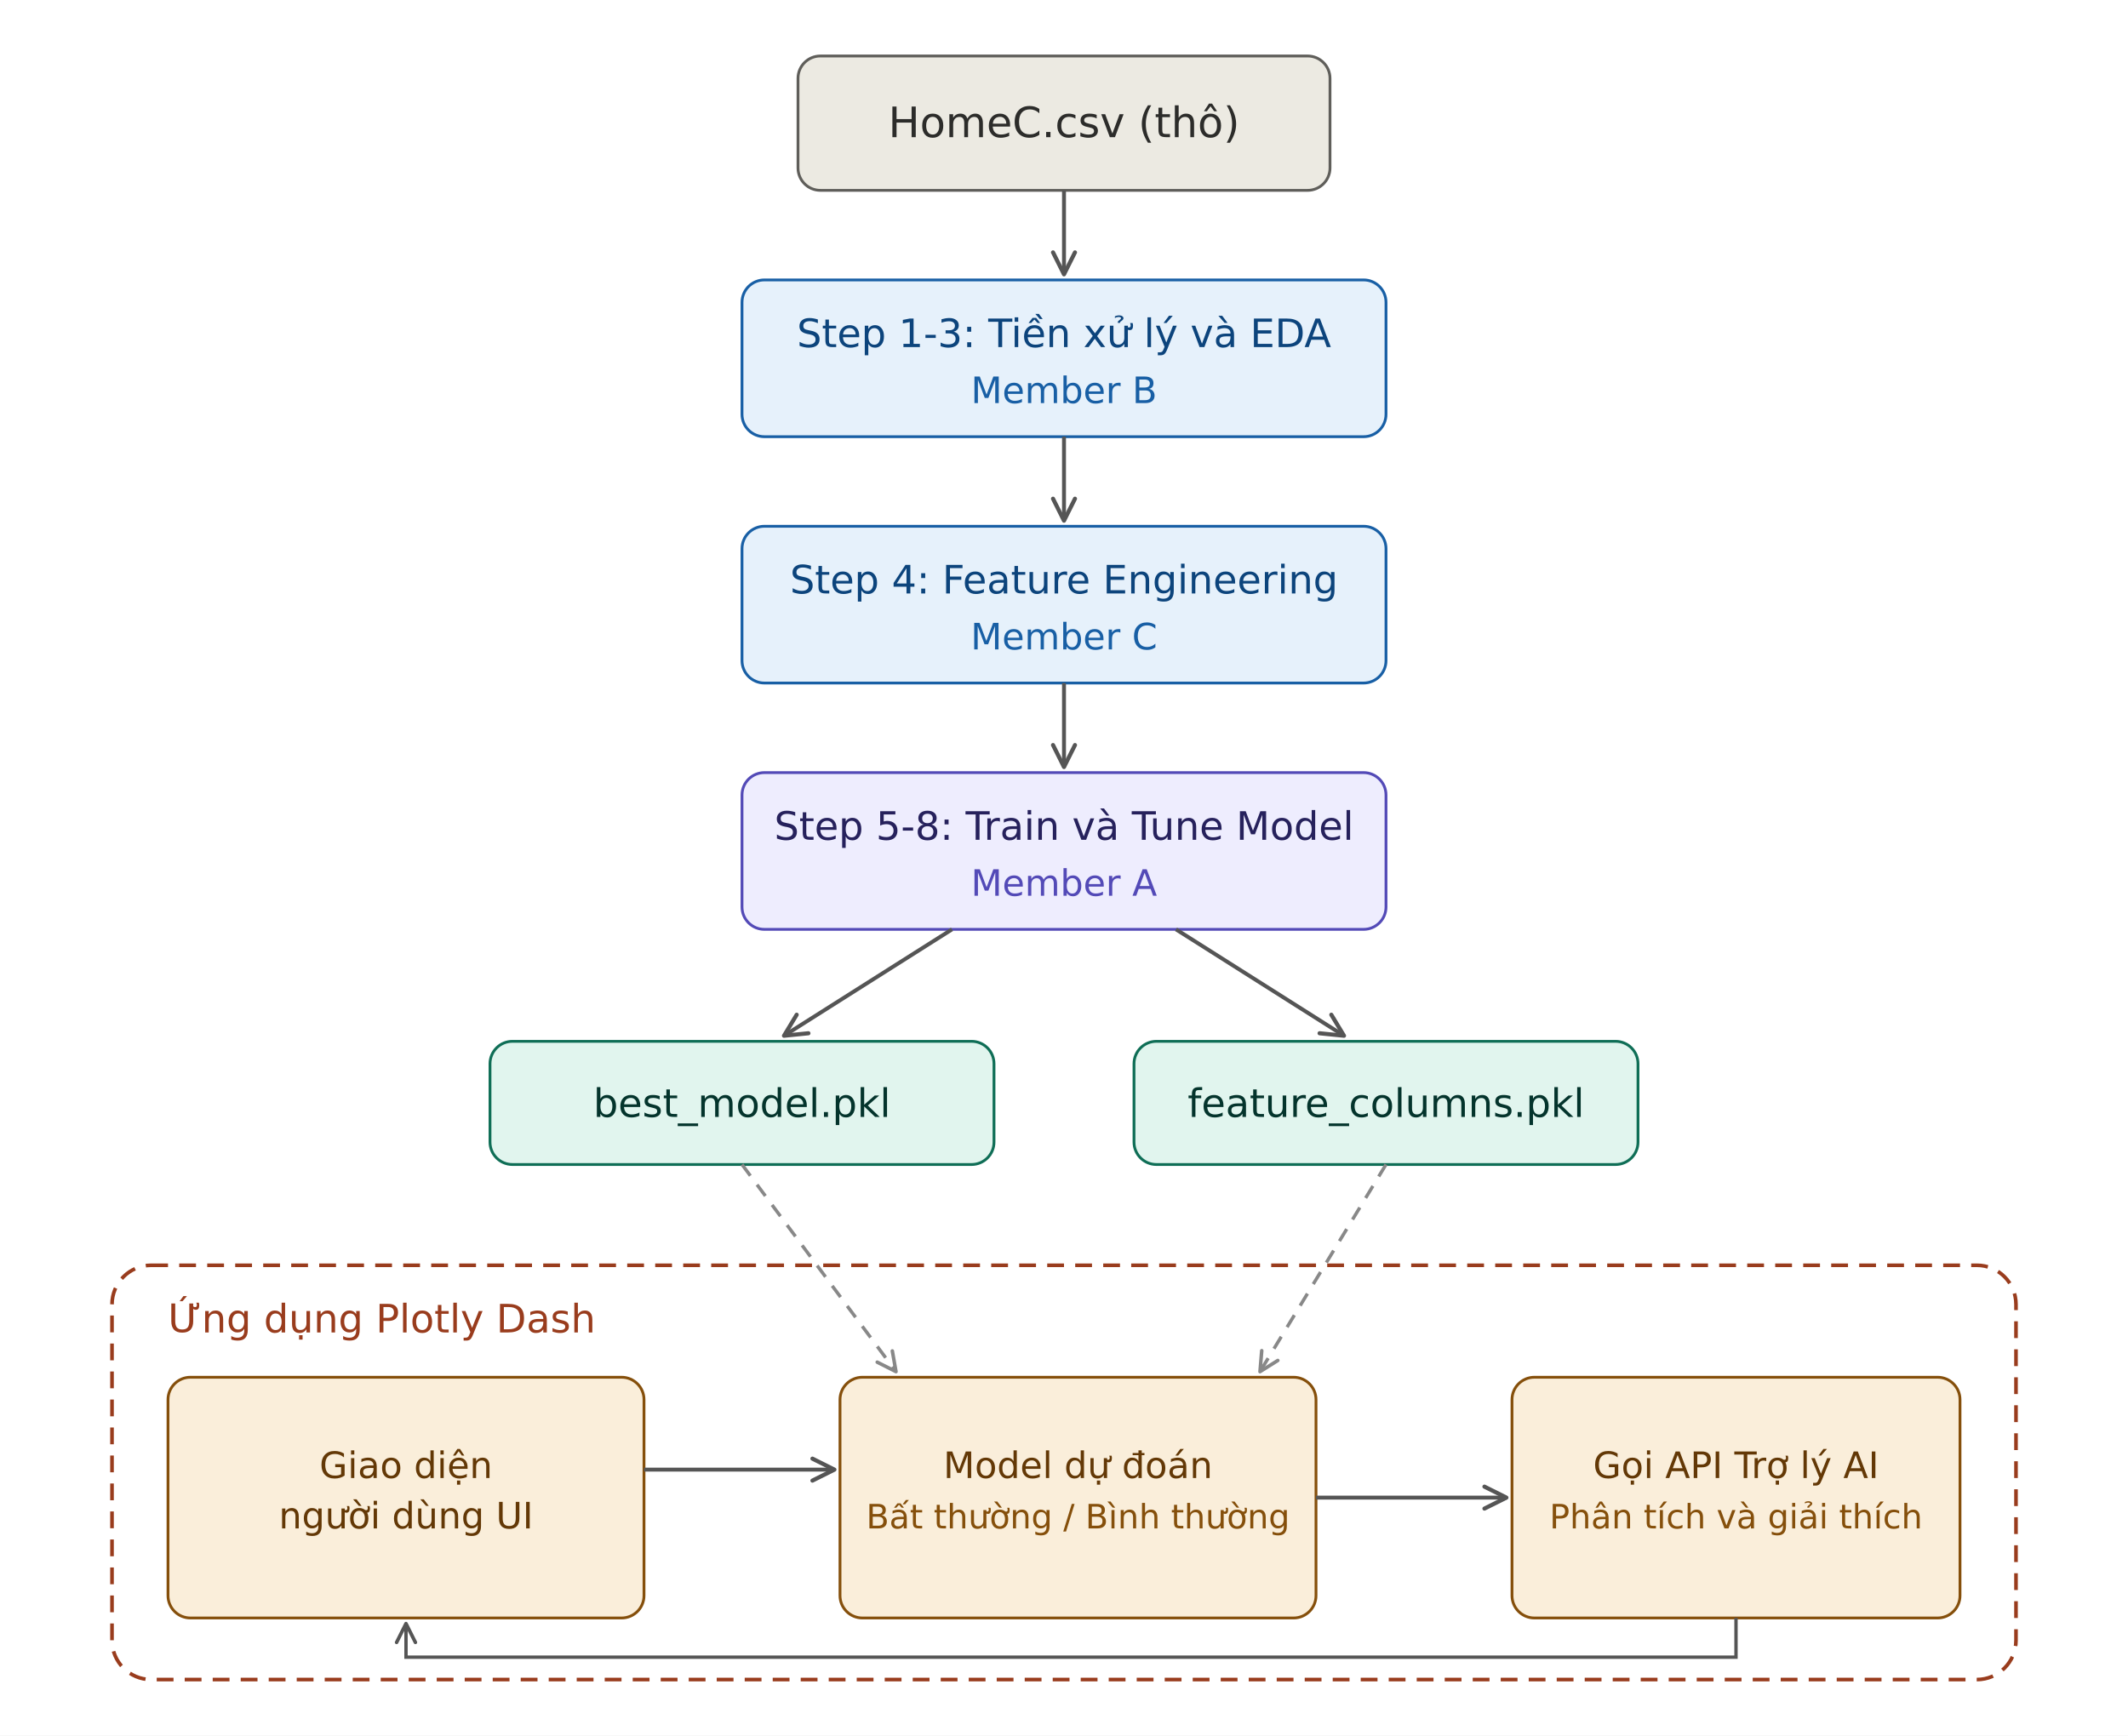
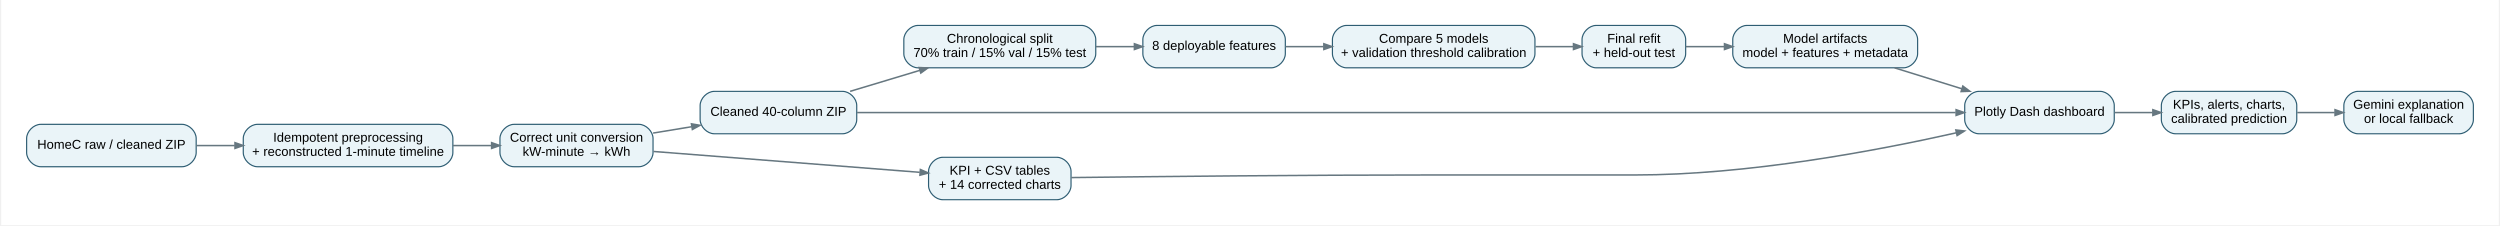
- <svg xmlns="http://www.w3.org/2000/svg" width="760" height="620" viewBox="0 0 760 620" font-family="DejaVu Sans, Arial, sans-serif">
-   <defs>
-     <marker id="arrow" viewBox="0 0 10 10" refX="9" refY="5" markerWidth="7" markerHeight="7" orient="auto-start-reverse">
-       <path d="M1 1 L9 5 L1 9" fill="none" stroke="#555" stroke-width="1.5" stroke-linecap="round" stroke-linejoin="round" />
-     </marker>
-     <marker id="arrowd" viewBox="0 0 10 10" refX="9" refY="5" markerWidth="7" markerHeight="7" orient="auto-start-reverse">
-       <path d="M1 1 L9 5 L1 9" fill="none" stroke="#888" stroke-width="1.5" stroke-linecap="round" stroke-linejoin="round" />
-     </marker>
-   </defs>
-   <rect x="0" y="0" width="760" height="620" fill="white" />
-   <rect x="285" y="20" width="190" height="48" rx="8" fill="#ECEAE2" stroke="#5F5E5A" stroke-width="1" />
-   <text x="380" y="49" text-anchor="middle" font-size="15" fill="#2C2C2A">HomeC.csv (thô)</text>
-   <rect x="265" y="100" width="230" height="56" rx="8" fill="#E6F1FB" stroke="#185FA5" stroke-width="1" />
-   <text x="380" y="124" text-anchor="middle" font-size="14" fill="#0C447C">Step 1-3: Tiền xử lý và EDA</text>
-   <text x="380" y="144" text-anchor="middle" font-size="13" fill="#185FA5">Member B</text>
-   <rect x="265" y="188" width="230" height="56" rx="8" fill="#E6F1FB" stroke="#185FA5" stroke-width="1" />
-   <text x="380" y="212" text-anchor="middle" font-size="14" fill="#0C447C">Step 4: Feature Engineering</text>
-   <text x="380" y="232" text-anchor="middle" font-size="13" fill="#185FA5">Member C</text>
-   <rect x="265" y="276" width="230" height="56" rx="8" fill="#EEEDFE" stroke="#534AB7" stroke-width="1" />
-   <text x="380" y="300" text-anchor="middle" font-size="14" fill="#26215C">Step 5-8: Train và Tune Model</text>
-   <text x="380" y="320" text-anchor="middle" font-size="13" fill="#534AB7">Member A</text>
-   <rect x="175" y="372" width="180" height="44" rx="8" fill="#E1F5EE" stroke="#0F6E56" stroke-width="1" />
-   <text x="265" y="399" text-anchor="middle" font-size="14" fill="#04342C">best_model.pkl</text>
-   <rect x="405" y="372" width="180" height="44" rx="8" fill="#E1F5EE" stroke="#0F6E56" stroke-width="1" />
-   <text x="495" y="399" text-anchor="middle" font-size="14" fill="#04342C">feature_columns.pkl</text>
-   <line x1="380" y1="68" x2="380" y2="98" stroke="#555" stroke-width="1.4" marker-end="url(#arrow)" />
-   <line x1="380" y1="156" x2="380" y2="186" stroke="#555" stroke-width="1.4" marker-end="url(#arrow)" />
-   <line x1="380" y1="244" x2="380" y2="274" stroke="#555" stroke-width="1.4" marker-end="url(#arrow)" />
-   <line x1="340" y1="332" x2="280" y2="370" stroke="#555" stroke-width="1.4" marker-end="url(#arrow)" />
-   <line x1="420" y1="332" x2="480" y2="370" stroke="#555" stroke-width="1.4" marker-end="url(#arrow)" />
-   <rect x="40" y="452" width="680" height="148" rx="14" fill="none" stroke="#993C1D" stroke-width="1.3" stroke-dasharray="6 4" />
-   <text x="60" y="476" font-size="14" fill="#993C1D" font-weight="500">Ứng dụng Plotly Dash</text>
-   <rect x="60" y="492" width="170" height="86" rx="8" fill="#FAEEDA" stroke="#854F0B" stroke-width="1" />
-   <text x="145" y="528" text-anchor="middle" font-size="13" fill="#633806">Giao diện</text>
-   <text x="145" y="546" text-anchor="middle" font-size="13" fill="#633806">người dùng UI</text>
-   <rect x="300" y="492" width="170" height="86" rx="8" fill="#FAEEDA" stroke="#854F0B" stroke-width="1" />
-   <text x="385" y="528" text-anchor="middle" font-size="13" fill="#633806">Model dự đoán</text>
-   <text x="385" y="546" text-anchor="middle" font-size="12" fill="#854F0B">Bất thường / Bình thường</text>
-   <rect x="540" y="492" width="160" height="86" rx="8" fill="#FAEEDA" stroke="#854F0B" stroke-width="1" />
-   <text x="620" y="528" text-anchor="middle" font-size="13" fill="#633806">Gọi API Trợ lý AI</text>
-   <text x="620" y="546" text-anchor="middle" font-size="12" fill="#854F0B">Phân tích và giải thích</text>
-   <line x1="265" y1="416" x2="320" y2="490" stroke="#888" stroke-width="1.2" stroke-dasharray="5 4" marker-end="url(#arrowd)" />
-   <line x1="495" y1="416" x2="450" y2="490" stroke="#888" stroke-width="1.2" stroke-dasharray="5 4" marker-end="url(#arrowd)" />
-   <line x1="230" y1="525" x2="298" y2="525" stroke="#555" stroke-width="1.4" marker-end="url(#arrow)" />
-   <line x1="470" y1="535" x2="538" y2="535" stroke="#555" stroke-width="1.4" marker-end="url(#arrow)" />
-   <path d="M620 578 L620 592 L145 592 L145 580" fill="none" stroke="#555" stroke-width="1.2" marker-end="url(#arrow)" />
+ <svg xmlns="http://www.w3.org/2000/svg" width="2121pt" height="191pt" viewBox="0.00 0.00 2121.20 191.20">
+   <g id="graph0" class="graph" transform="scale(1 1) rotate(0) translate(21.6 169.6)">
+     <polygon fill="white" stroke="transparent" points="-21.6,21.6 -21.6,-169.6 2099.6,-169.6 2099.6,21.6 -21.6,21.6" />
+     <g id="node1" class="node">
+       <path fill="#eaf4f8" stroke="#2e5d73" d="M132,-64C132,-64 12,-64 12,-64 6,-64 0,-58 0,-52 0,-52 0,-40 0,-40 0,-34 6,-28 12,-28 12,-28 132,-28 132,-28 138,-28 144,-34 144,-40 144,-40 144,-52 144,-52 144,-58 138,-64 132,-64" />
+       <text text-anchor="middle" x="72" y="-43.2" font-family="Arial" font-size="11.00">HomeC raw / cleaned ZIP</text>
+     </g>
+     <g id="node2" class="node">
+       <path fill="#eaf4f8" stroke="#2e5d73" d="M350,-64C350,-64 196,-64 196,-64 190,-64 184,-58 184,-52 184,-52 184,-40 184,-40 184,-34 190,-28 196,-28 196,-28 350,-28 350,-28 356,-28 362,-34 362,-40 362,-40 362,-52 362,-52 362,-58 356,-64 350,-64" />
+       <text text-anchor="middle" x="273" y="-49.2" font-family="Arial" font-size="11.00">Idempotent preprocessing</text>
+       <text text-anchor="middle" x="273" y="-37.2" font-family="Arial" font-size="11.00">+ reconstructed 1-minute timeline</text>
+     </g>
+     <g id="edge1" class="edge">
+       <path fill="none" stroke="#667780" stroke-width="1.3" d="M144,-46C154.62,-46 165.72,-46 176.74,-46" />
+       <polygon fill="#667780" stroke="#667780" stroke-width="1.3" points="176.97,-48.45 183.97,-46 176.97,-43.55 176.97,-48.45" />
+     </g>
+     <g id="node3" class="node">
+       <path fill="#eaf4f8" stroke="#2e5d73" d="M520,-64C520,-64 414,-64 414,-64 408,-64 402,-58 402,-52 402,-52 402,-40 402,-40 402,-34 408,-28 414,-28 414,-28 520,-28 520,-28 526,-28 532,-34 532,-40 532,-40 532,-52 532,-52 532,-58 526,-64 520,-64" />
+       <text text-anchor="middle" x="467" y="-49.2" font-family="Arial" font-size="11.00">Correct unit conversion</text>
+       <text text-anchor="middle" x="467" y="-37.2" font-family="Arial" font-size="11.00">kW-minute → kWh</text>
+     </g>
+     <g id="edge2" class="edge">
+       <path fill="none" stroke="#667780" stroke-width="1.3" d="M362.13,-46C373.03,-46 384.06,-46 394.65,-46" />
+       <polygon fill="#667780" stroke="#667780" stroke-width="1.3" points="394.92,-48.45 401.92,-46 394.92,-43.55 394.92,-48.45" />
+     </g>
+     <g id="node4" class="node">
+       <path fill="#eaf4f8" stroke="#2e5d73" d="M693,-92C693,-92 584,-92 584,-92 578,-92 572,-86 572,-80 572,-80 572,-68 572,-68 572,-62 578,-56 584,-56 584,-56 693,-56 693,-56 699,-56 705,-62 705,-68 705,-68 705,-80 705,-80 705,-86 699,-92 693,-92" />
+       <text text-anchor="middle" x="638.5" y="-71.2" font-family="Arial" font-size="11.00">Cleaned 40-column ZIP</text>
+     </g>
+     <g id="edge3" class="edge">
+       <path fill="none" stroke="#667780" stroke-width="1.3" d="M532.08,-56.59C542.77,-58.35 553.93,-60.19 564.81,-61.99" />
+       <polygon fill="#667780" stroke="#667780" stroke-width="1.3" points="564.61,-64.44 571.92,-63.17 565.41,-59.61 564.61,-64.44" />
+     </g>
+     <g id="node5" class="node">
+       <path fill="#eaf4f8" stroke="#2e5d73" d="M875,-36C875,-36 778,-36 778,-36 772,-36 766,-30 766,-24 766,-24 766,-12 766,-12 766,-6 772,0 778,0 778,0 875,0 875,0 881,0 887,-6 887,-12 887,-12 887,-24 887,-24 887,-30 881,-36 875,-36" />
+       <text text-anchor="middle" x="826.5" y="-21.2" font-family="Arial" font-size="11.00">KPI + CSV tables</text>
+       <text text-anchor="middle" x="826.5" y="-9.2" font-family="Arial" font-size="11.00">+ 14 corrected charts</text>
+     </g>
+     <g id="edge4" class="edge">
+       <path fill="none" stroke="#667780" stroke-width="1.3" d="M532.33,-40.96C596.2,-35.96 693.71,-28.32 758.51,-23.25" />
+       <polygon fill="#667780" stroke="#667780" stroke-width="1.3" points="759.06,-25.66 765.85,-22.67 758.68,-20.78 759.06,-25.66" />
+     </g>
+     <g id="node6" class="node">
+       <path fill="#eaf4f8" stroke="#2e5d73" d="M896,-148C896,-148 757,-148 757,-148 751,-148 745,-142 745,-136 745,-136 745,-124 745,-124 745,-118 751,-112 757,-112 757,-112 896,-112 896,-112 902,-112 908,-118 908,-124 908,-124 908,-136 908,-136 908,-142 902,-148 896,-148" />
+       <text text-anchor="middle" x="826.5" y="-133.2" font-family="Arial" font-size="11.00">Chronological split</text>
+       <text text-anchor="middle" x="826.5" y="-121.2" font-family="Arial" font-size="11.00">70% train / 15% val / 15% test</text>
+     </g>
+     <g id="edge5" class="edge">
+       <path fill="none" stroke="#667780" stroke-width="1.3" d="M699.38,-92.03C718.28,-97.72 739.29,-104.04 758.65,-109.87" />
+       <polygon fill="#667780" stroke="#667780" stroke-width="1.3" points="758.01,-112.24 765.42,-111.91 759.42,-107.55 758.01,-112.24" />
+     </g>
+     <g id="node11" class="node">
+       <path fill="#eaf4f8" stroke="#2e5d73" d="M1761,-92C1761,-92 1658,-92 1658,-92 1652,-92 1646,-86 1646,-80 1646,-80 1646,-68 1646,-68 1646,-62 1652,-56 1658,-56 1658,-56 1761,-56 1761,-56 1767,-56 1773,-62 1773,-68 1773,-68 1773,-80 1773,-80 1773,-86 1767,-92 1761,-92" />
+       <text text-anchor="middle" x="1709.5" y="-71.2" font-family="Arial" font-size="11.00">Plotly Dash dashboard</text>
+     </g>
+     <g id="edge10" class="edge">
+       <path fill="none" stroke="#667780" stroke-width="1.3" d="M705.31,-74C778.94,-74 901.76,-74 1007.5,-74 1007.5,-74 1007.5,-74 1366,-74 1460.23,-74 1569.05,-74 1638.28,-74" />
+       <polygon fill="#667780" stroke="#667780" stroke-width="1.3" points="1638.69,-76.45 1645.69,-74 1638.69,-71.55 1638.69,-76.45" />
+     </g>
+     <g id="edge11" class="edge">
+       <path fill="none" stroke="#667780" stroke-width="1.3" d="M887.17,-18.79C959.7,-19.68 1085.83,-21 1194,-21 1194,-21 1194,-21 1366,-21 1461.4,-21 1570.01,-41.33 1638.87,-56.81" />
+       <polygon fill="#667780" stroke="#667780" stroke-width="1.3" points="1638.46,-59.23 1645.82,-58.38 1639.54,-54.45 1638.46,-59.23" />
+     </g>
+     <g id="node7" class="node">
+       <path fill="#eaf4f8" stroke="#2e5d73" d="M1057,-148C1057,-148 960,-148 960,-148 954,-148 948,-142 948,-136 948,-136 948,-124 948,-124 948,-118 954,-112 960,-112 960,-112 1057,-112 1057,-112 1063,-112 1069,-118 1069,-124 1069,-124 1069,-136 1069,-136 1069,-142 1063,-148 1057,-148" />
+       <text text-anchor="middle" x="1008.5" y="-127.2" font-family="Arial" font-size="11.00">8 deployable features</text>
+     </g>
+     <g id="edge6" class="edge">
+       <path fill="none" stroke="#667780" stroke-width="1.3" d="M908.02,-130C918.9,-130 929.96,-130 940.57,-130" />
+       <polygon fill="#667780" stroke="#667780" stroke-width="1.3" points="940.83,-132.45 947.83,-130 940.83,-127.55 940.83,-132.45" />
+     </g>
+     <g id="node8" class="node">
+       <path fill="#eaf4f8" stroke="#2e5d73" d="M1269,-148C1269,-148 1121,-148 1121,-148 1115,-148 1109,-142 1109,-136 1109,-136 1109,-124 1109,-124 1109,-118 1115,-112 1121,-112 1121,-112 1269,-112 1269,-112 1275,-112 1281,-118 1281,-124 1281,-124 1281,-136 1281,-136 1281,-142 1275,-148 1269,-148" />
+       <text text-anchor="middle" x="1195" y="-133.2" font-family="Arial" font-size="11.00">Compare 5 models</text>
+       <text text-anchor="middle" x="1195" y="-121.2" font-family="Arial" font-size="11.00">+ validation threshold calibration</text>
+     </g>
+     <g id="edge7" class="edge">
+       <path fill="none" stroke="#667780" stroke-width="1.3" d="M1069.15,-130C1079.51,-130 1090.5,-130 1101.5,-130" />
+       <polygon fill="#667780" stroke="#667780" stroke-width="1.3" points="1101.72,-132.45 1108.72,-130 1101.72,-127.55 1101.72,-132.45" />
+     </g>
+     <g id="node9" class="node">
+       <path fill="#eaf4f8" stroke="#2e5d73" d="M1397,-148C1397,-148 1333,-148 1333,-148 1327,-148 1321,-142 1321,-136 1321,-136 1321,-124 1321,-124 1321,-118 1327,-112 1333,-112 1333,-112 1397,-112 1397,-112 1403,-112 1409,-118 1409,-124 1409,-124 1409,-136 1409,-136 1409,-142 1403,-148 1397,-148" />
+       <text text-anchor="middle" x="1365" y="-133.2" font-family="Arial" font-size="11.00">Final refit</text>
+       <text text-anchor="middle" x="1365" y="-121.2" font-family="Arial" font-size="11.00">+ held-out test</text>
+     </g>
+     <g id="edge8" class="edge">
+       <path fill="none" stroke="#667780" stroke-width="1.3" d="M1281.48,-130C1292.43,-130 1303.36,-130 1313.5,-130" />
+       <polygon fill="#667780" stroke="#667780" stroke-width="1.3" points="1313.74,-132.45 1320.74,-130 1313.74,-127.55 1313.74,-132.45" />
+     </g>
+     <g id="node10" class="node">
+       <path fill="#eaf4f8" stroke="#2e5d73" d="M1594,-148C1594,-148 1461,-148 1461,-148 1455,-148 1449,-142 1449,-136 1449,-136 1449,-124 1449,-124 1449,-118 1455,-112 1461,-112 1461,-112 1594,-112 1594,-112 1600,-112 1606,-118 1606,-124 1606,-124 1606,-136 1606,-136 1606,-142 1600,-148 1594,-148" />
+       <text text-anchor="middle" x="1527.5" y="-133.2" font-family="Arial" font-size="11.00">Model artifacts</text>
+       <text text-anchor="middle" x="1527.5" y="-121.2" font-family="Arial" font-size="11.00">model + features + metadata</text>
+     </g>
+     <g id="edge9" class="edge">
+       <path fill="none" stroke="#667780" stroke-width="1.3" d="M1409.01,-130C1419.24,-130 1430.5,-130 1441.88,-130" />
+       <polygon fill="#667780" stroke="#667780" stroke-width="1.3" points="1441.98,-132.45 1448.98,-130 1441.98,-127.55 1441.98,-132.45" />
+     </g>
+     <g id="edge12" class="edge">
+       <path fill="none" stroke="#667780" stroke-width="1.3" d="M1586.44,-111.97C1604.66,-106.31 1624.89,-100.01 1643.56,-94.2" />
+       <polygon fill="#667780" stroke="#667780" stroke-width="1.3" points="1644.4,-96.51 1650.36,-92.09 1642.94,-91.83 1644.4,-96.51" />
+     </g>
+     <g id="node12" class="node">
+       <path fill="#eaf4f8" stroke="#2e5d73" d="M1916,-92C1916,-92 1825,-92 1825,-92 1819,-92 1813,-86 1813,-80 1813,-80 1813,-68 1813,-68 1813,-62 1819,-56 1825,-56 1825,-56 1916,-56 1916,-56 1922,-56 1928,-62 1928,-68 1928,-68 1928,-80 1928,-80 1928,-86 1922,-92 1916,-92" />
+       <text text-anchor="middle" x="1870.5" y="-77.2" font-family="Arial" font-size="11.00">KPIs, alerts, charts,</text>
+       <text text-anchor="middle" x="1870.5" y="-65.2" font-family="Arial" font-size="11.00">calibrated prediction</text>
+     </g>
+     <g id="edge13" class="edge">
+       <path fill="none" stroke="#667780" stroke-width="1.3" d="M1773.34,-74C1783.92,-74 1794.91,-74 1805.52,-74" />
+       <polygon fill="#667780" stroke="#667780" stroke-width="1.3" points="1805.79,-76.45 1812.79,-74 1805.79,-71.55 1805.79,-76.45" />
+     </g>
+     <g id="node13" class="node">
+       <path fill="#eaf4f8" stroke="#2e5d73" d="M2066,-92C2066,-92 1980,-92 1980,-92 1974,-92 1968,-86 1968,-80 1968,-80 1968,-68 1968,-68 1968,-62 1974,-56 1980,-56 1980,-56 2066,-56 2066,-56 2072,-56 2078,-62 2078,-68 2078,-68 2078,-80 2078,-80 2078,-86 2072,-92 2066,-92" />
+       <text text-anchor="middle" x="2023" y="-77.2" font-family="Arial" font-size="11.00">Gemini explanation</text>
+       <text text-anchor="middle" x="2023" y="-65.2" font-family="Arial" font-size="11.00">or local fallback</text>
+     </g>
+     <g id="edge14" class="edge">
+       <path fill="none" stroke="#667780" stroke-width="1.3" d="M1928.4,-74C1938.81,-74 1949.73,-74 1960.28,-74" />
+       <polygon fill="#667780" stroke="#667780" stroke-width="1.3" points="1960.51,-76.45 1967.51,-74 1960.51,-71.55 1960.51,-76.45" />
+     </g>
+   </g>
</svg>
